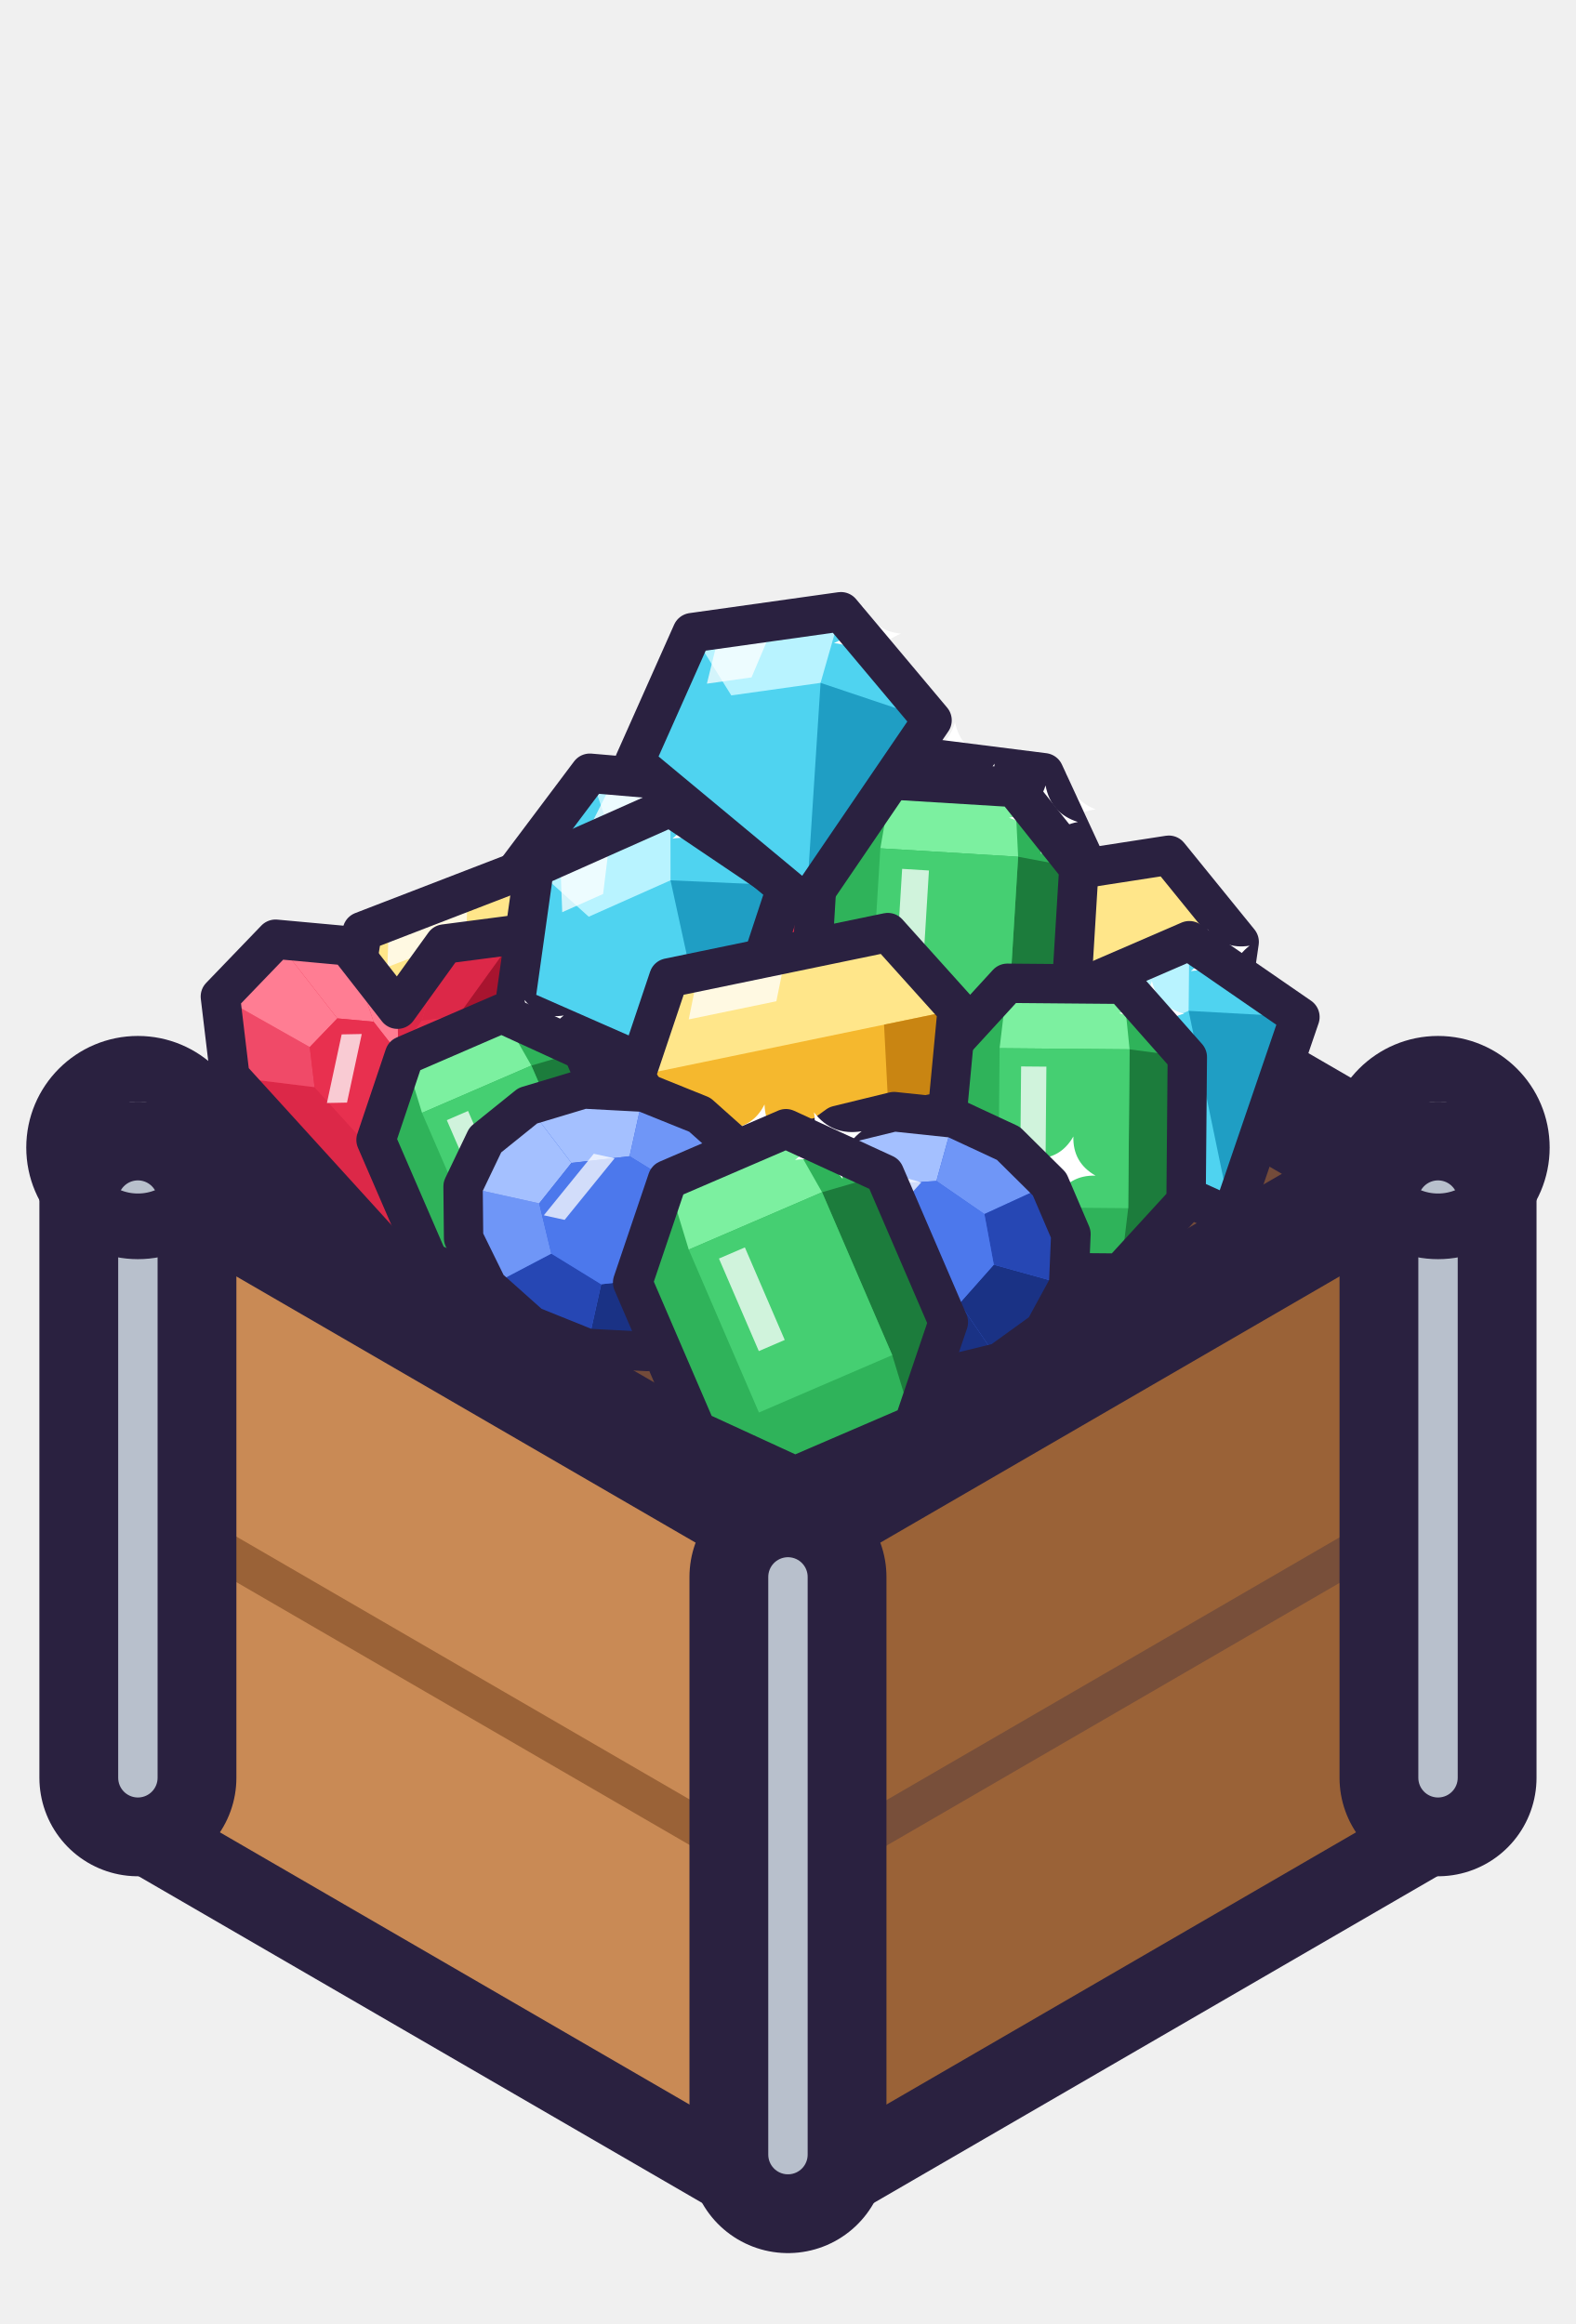
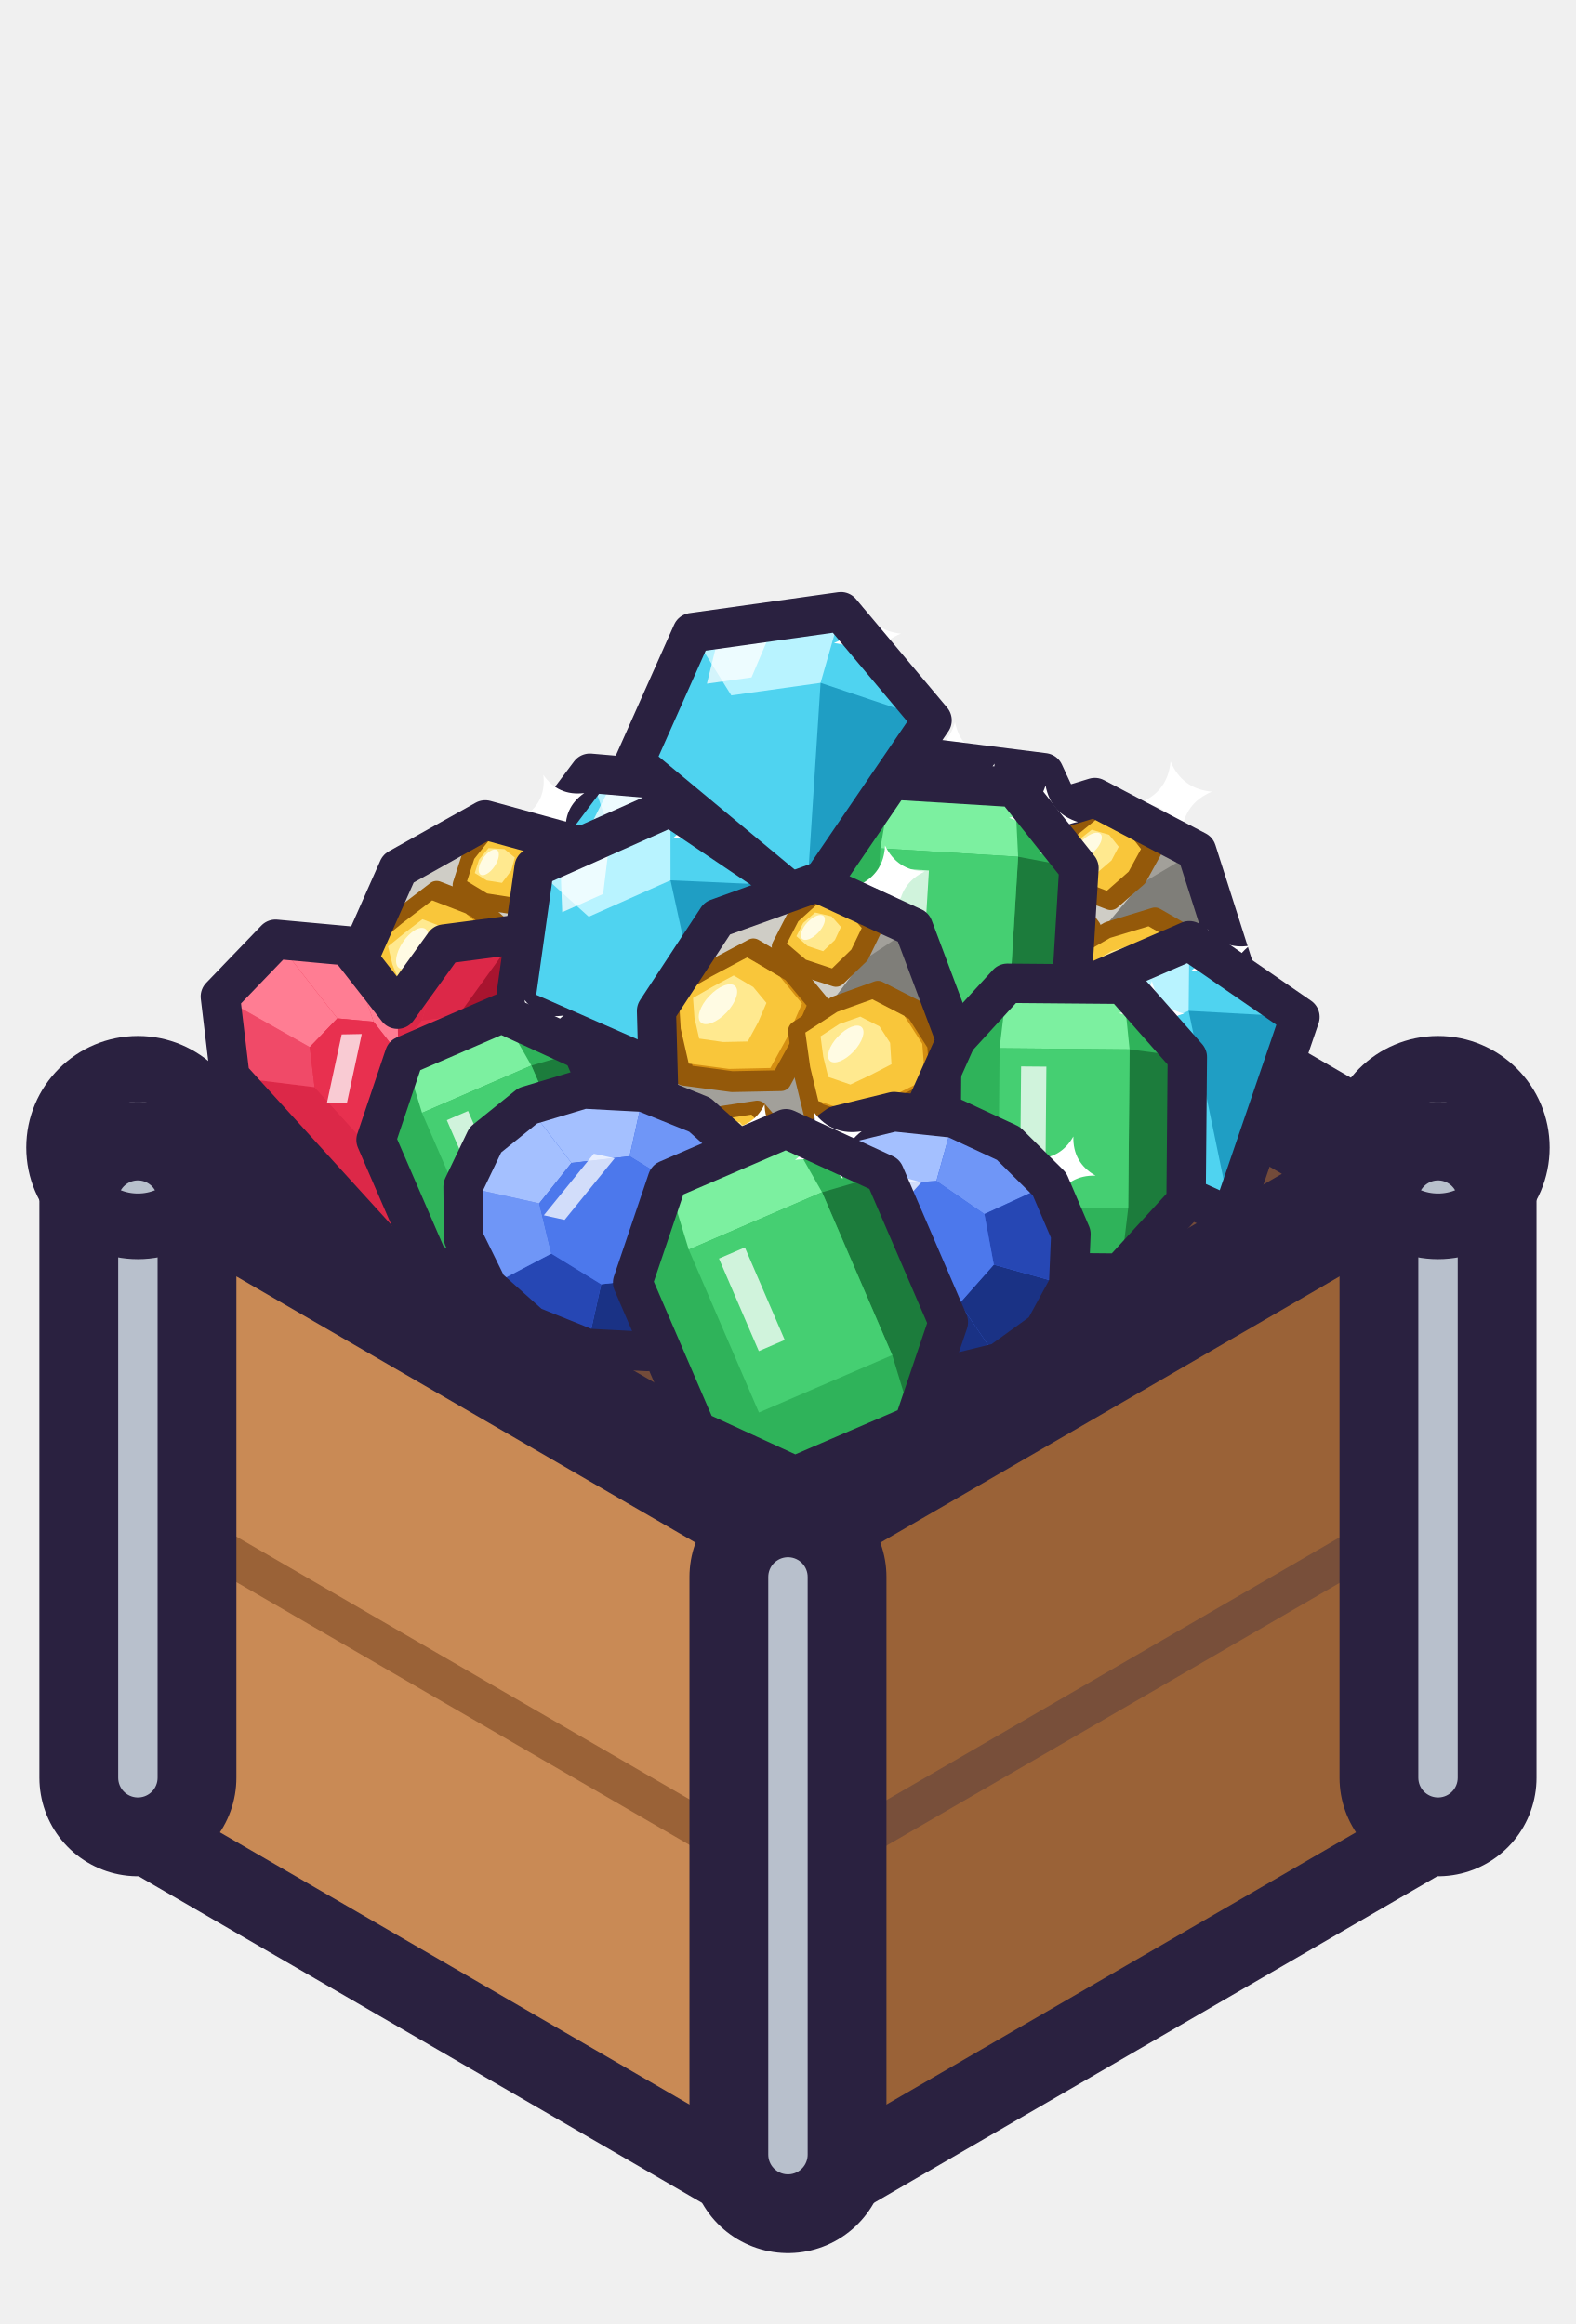
<svg xmlns="http://www.w3.org/2000/svg" width="120" height="177" viewBox="282 150 120 177" stroke-linejoin="round" stroke-linecap="round">
  <polygon points="342,210.7 391.5,239.4 342,268.1 292.5,239.4" fill="#d7a780" stroke="#2a2140" stroke-width="6" />
  <polygon points="391.5,289.4 342,318.1 342,268.1 391.5,239.4" fill="#9a6237" stroke="#2a2140" stroke-width="6" />
  <polygon points="342,318.1 292.5,289.4 292.5,239.4 342,268.1" fill="#c98a55" stroke="#2a2140" stroke-width="6" />
  <polygon points="342,215.3 383.6,239.4 342,263.5 300.4,239.4" fill="#734b3a" stroke="#2a2140" stroke-width="4" />
  <path d="M294.2 265.4 L340.4 292.2" stroke="#9a6237" stroke-width="3" fill="none" />
  <path d="M343.7 292.2 L389.9 265.4" stroke="#784f3a" stroke-width="3" fill="none" />
  <path d="M292.5 285.4 L292.5 241.4" stroke="#2a2140" stroke-width="15" fill="none" />
  <path d="M292.5 285.4 L292.5 241.4" stroke="#b8c0cc" stroke-width="3" fill="none" />
  <path d="M342 314.1 L342 270.1" stroke="#2a2140" stroke-width="15" fill="none" />
  <path d="M342 314.1 L342 270.1" stroke="#b8c0cc" stroke-width="3" fill="none" />
  <path d="M391.5 285.4 L391.5 241.4" stroke="#2a2140" stroke-width="15" fill="none" />
  <path d="M391.5 285.4 L391.5 241.4" stroke="#b8c0cc" stroke-width="3" fill="none" />
  <g transform="translate(344.4 216.8) rotate(2.2) scale(0.29) translate(-50 -55)">
    <polygon points="94,54 90.7,68.2 81.1,80.2 66.8,88.2 50,91 33.2,88.2 18.9,80.2 9.3,68.2 6,54 9.3,39.8 18.9,27.8 33.2,19.8 50,17 66.8,19.8 81.1,27.8 90.7,39.8" fill="#3a66e0" />
    <polygon points="72,54 94,54 90.7,68.2 81.1,80.2 65.6,67.1" fill="#1a3285" />
    <polygon points="65.6,67.1 81.1,80.2 66.8,88.2 50,91 50,72.5" fill="#1a3285" />
    <polygon points="50,72.5 50,91 33.2,88.2 18.9,80.2 34.4,67.1" fill="#2647b4" />
    <polygon points="34.4,67.1 18.9,80.2 9.3,68.2 6,54 28,54" fill="#6f96f7" />
    <polygon points="28,54 6,54 9.3,39.8 18.9,27.8 34.4,40.9" fill="#a4c0ff" />
    <polygon points="34.4,40.9 18.9,27.8 33.2,19.8 50,17 50,35.5" fill="#a4c0ff" />
    <polygon points="50,35.5 50,17 66.8,19.8 81.1,27.8 65.6,40.9" fill="#6f96f7" />
    <polygon points="65.6,40.9 81.1,27.8 90.7,39.8 94,54 72,54" fill="#2647b4" />
    <polygon points="72,54 65.6,67.1 50,72.5 34.4,67.1 28,54 34.4,40.9 50,35.5 65.6,40.9" fill="#4c78ec" />
    <polygon points="40,37 46,37 36,57 30,57" fill="#ffffff" opacity="0.75" />
    <path d="M84 13 Q85.8 20.2 93 22 Q85.8 23.8 84 31 Q82.2 23.8 75 22 Q82.2 20.2 84 13 Z" fill="#ffffff" />
    <polygon points="94,54 90.7,68.2 81.1,80.2 66.8,88.2 50,91 33.2,88.2 18.9,80.2 9.3,68.2 6,54 9.3,39.8 18.9,27.8 33.2,19.8 50,17 66.8,19.8 81.1,27.8 90.7,39.8" fill="none" stroke="#2a2140" stroke-width="10.3" />
  </g>
  <g transform="translate(354.4 219.7) rotate(7.2) scale(0.284) translate(-50 -55)">
    <polygon points="30,14 70,14 90,46 50,90 10,46" fill="#4fd3f0" />
    <polygon points="30,14 70,14 62,32 38,32" fill="#b8f3ff" />
    <polygon points="90,46 62,32 50,90" fill="#1f9ec4" />
    <polygon points="36,18 50,18 44,28 32,28" fill="#ffffff" opacity="0.75" />
    <path d="M76 13 Q77.8 20.2 85 22 Q77.8 23.8 76 31 Q74.2 23.8 67 22 Q74.2 20.2 76 13 Z" fill="#ffffff" />
    <polygon points="30,14 70,14 90,46 50,90 10,46" fill="none" stroke="#2a2140" stroke-width="10.6" />
  </g>
  <g transform="translate(331.2 220) rotate(4.9) scale(0.261) translate(-50 -55)">
    <polygon points="30,14 70,14 90,46 50,90 10,46" fill="#4fd3f0" />
    <polygon points="30,14 70,14 62,32 38,32" fill="#b8f3ff" />
    <polygon points="90,46 62,32 50,90" fill="#1f9ec4" />
    <polygon points="36,18 50,18 44,28 32,28" fill="#ffffff" opacity="0.75" />
    <path d="M76 13 Q77.8 20.2 85 22 Q77.8 23.8 76 31 Q74.2 23.8 67 22 Q74.2 20.2 76 13 Z" fill="#ffffff" />
    <polygon points="30,14 70,14 90,46 50,90 10,46" fill="none" stroke="#2a2140" stroke-width="11.5" />
  </g>
  <g transform="translate(363.1 224.1) rotate(-8.8) scale(0.306) translate(-50 -55)">
-     <polygon points="20,30 80,30 94,54 86,80 14,80 6,54" fill="#f5b82e" />
-     <polygon points="20,30 80,30 94,54 6,54" fill="#ffe68a" />
-     <polygon points="74,54 94,54 86,80 70,80" fill="#c98512" />
-     <polygon points="26,35 50,35 47,42 23,42" fill="#ffffff" opacity="0.75" />
-     <polygon points="20,30 80,30 94,54 86,80 14,80 6,54" fill="none" stroke="#2a2140" stroke-width="9.8" />
+     <polygon points="10,66 15,38 36,17 64,13 87,30 92,62 74,87 44,92 20,86" fill="#a2a09a" />
+     <polygon points="36,17 64,13 72,36 56,50 30,48 22,34" fill="#cfcdc6" />
+     <polygon points="72,36 87,30 92,62 74,87 44,92 56,50" fill="#7f7e79" />
+     <polygon points="58,45 51.6,54.1 43.9,63.1 31,60.7 18.7,56.4 18.5,45 20,34.4 31.5,30.6 43.8,27 52.8,35.2" fill="#d58f12" stroke="#94590a" stroke-width="5.2" stroke-linejoin="round" />
+     <polygon points="53.6,44 48.2,51.7 41.8,59.2 30.9,57.2 20.6,53.6 20.4,44 21.7,35.1 31.4,31.9 41.7,28.9 49.3,35.8" fill="#f9c63a" />
+     <polygon points="44.3,41.9 41.1,46.5 37.3,51 30.8,49.8 24.7,47.6 24.6,41.9 25.3,36.6 31.1,34.7 37.2,32.9 41.7,37" fill="#ffe98f" />
+     <ellipse cx="31.5" cy="39.6" rx="6.7" ry="3.2" transform="rotate(-35 31.5 39.6)" fill="#fffbe3" />
+     <polygon points="87,62 85.5,73.4 73.3,76.7 61.7,79.5 50.8,73.2 50.4,62 51.2,51 62.4,46.6 74.2,44.9 83.2,52.1" fill="#d58f12" stroke="#94590a" stroke-width="5.2" stroke-linejoin="round" />
+     <polygon points="83,61.1 81.8,70.7 71.5,73.4 61.8,75.8 52.6,70.5 52.3,61.1 52.9,51.8 62.4,48.1 72.3,46.7 79.8,52.8" fill="#f9c63a" />
+     <polygon points="74.6,59.1 73.8,64.8 67.7,66.5 61.9,67.9 56.5,64.7 56.3,59.1 56.7,53.6 62.3,51.4 68.2,50.6 72.7,54.2" fill="#ffe98f" />
+     <ellipse cx="62.9" cy="57" rx="6.2" ry="2.9" transform="rotate(-35 62.9 57)" fill="#fffbe3" />
+     <polygon points="76,28 71.3,34.1 64,38.7 56.4,34.4 51.5,28 56.5,21.8 64,17.5 72.1,21.3" fill="#d58f12" stroke="#94590a" stroke-width="5.2" stroke-linejoin="round" />
+     <polygon points="73.4,27.4 69.5,32.5 63.4,36.4 57,32.7 52.9,27.4 57.1,22.2 63.4,18.5 70.2,21.7" fill="#f9c63a" />
+     <polygon points="68,26 65.7,29.1 62,31.4 58.2,29.2 55.8,26 58.3,22.9 62,20.8 66.1,22.7" fill="#ffe98f" />
+     <ellipse cx="60.6" cy="24.6" rx="4.2" ry="2" transform="rotate(-35 60.6 24.6)" fill="#fffbe3" />
+     <polygon points="40,77 34.9,83.1 26.4,86.3 19.9,80.6 18.7,72.9 26.8,69.3 36,69.8" fill="#d58f12" stroke="#94590a" stroke-width="5.2" stroke-linejoin="round" />
+     <polygon points="37.7,76.5 33.4,81.6 26.3,84.3 20.8,79.5 19.8,73 26.6,70 34.3,70.4" fill="#f9c63a" />
+     <polygon points="32.8,75.3 30.2,78.3 26,79.9 22.7,77.1 22.1,73.2 26.2,71.4 30.8,71.7" fill="#ffe98f" />
+     <ellipse cx="26" cy="74" rx="3.6" ry="1.7" transform="rotate(-35 26 74)" fill="#fffbe3" />
+     <path d="M84 7 Q85.8 14.2 93 16 Q85.8 17.8 84 25 Q82.2 17.8 75 16 Q82.2 14.2 84 7 Z" fill="#ffffff" />
+     <polygon points="10,66 15,38 36,17 64,13 87,30 92,62 74,87 44,92 20,86" fill="none" stroke="#2a2140" stroke-width="9.8" />
  </g>
  <g transform="translate(319.5 224.3) rotate(-21.1) scale(0.268) translate(-50 -55)">
-     <polygon points="20,30 80,30 94,54 86,80 14,80 6,54" fill="#f5b82e" />
-     <polygon points="20,30 80,30 94,54 6,54" fill="#ffe68a" />
-     <polygon points="74,54 94,54 86,80 70,80" fill="#c98512" />
-     <polygon points="26,35 50,35 47,42 23,42" fill="#ffffff" opacity="0.75" />
-     <polygon points="20,30 80,30 94,54 86,80 14,80 6,54" fill="none" stroke="#2a2140" stroke-width="11.2" />
+     <polygon points="10,66 15,38 36,17 64,13 87,30 92,62 74,87 44,92 20,86" fill="#a2a09a" />
+     <polygon points="36,17 64,13 72,36 56,50 30,48 22,34" fill="#cfcdc6" />
+     <polygon points="72,36 87,30 92,62 74,87 44,92 56,50" fill="#7f7e79" />
+     <polygon points="58,45 51.6,54.1 43.9,63.1 31,60.7 18.7,56.4 18.5,45 20,34.4 31.5,30.6 43.8,27 52.8,35.2" fill="#d58f12" stroke="#94590a" stroke-width="6" stroke-linejoin="round" />
+     <polygon points="53.6,44 48.2,51.7 41.8,59.2 30.9,57.2 20.6,53.6 20.4,44 21.7,35.1 31.4,31.9 41.7,28.9 49.3,35.8" fill="#f9c63a" />
+     <polygon points="44.3,41.9 41.1,46.5 37.3,51 30.8,49.8 24.7,47.6 24.6,41.9 25.3,36.6 31.1,34.7 37.2,32.9 41.7,37" fill="#ffe98f" />
+     <ellipse cx="31.5" cy="39.6" rx="6.7" ry="3.2" transform="rotate(-35 31.5 39.6)" fill="#fffbe3" />
+     <polygon points="87,62 85.5,73.4 73.3,76.7 61.7,79.5 50.8,73.2 50.4,62 51.2,51 62.4,46.6 74.2,44.9 83.2,52.1" fill="#d58f12" stroke="#94590a" stroke-width="6" stroke-linejoin="round" />
+     <polygon points="83,61.1 81.8,70.7 71.5,73.4 61.8,75.8 52.6,70.5 52.3,61.1 52.9,51.8 62.4,48.1 72.3,46.7 79.8,52.8" fill="#f9c63a" />
+     <polygon points="74.6,59.1 73.8,64.8 67.7,66.5 61.9,67.9 56.5,64.7 56.3,59.1 56.7,53.6 62.3,51.4 68.2,50.6 72.7,54.2" fill="#ffe98f" />
+     <ellipse cx="62.9" cy="57" rx="6.2" ry="2.9" transform="rotate(-35 62.9 57)" fill="#fffbe3" />
+     <polygon points="76,28 71.3,34.1 64,38.7 56.4,34.4 51.5,28 56.5,21.8 64,17.5 72.1,21.3" fill="#d58f12" stroke="#94590a" stroke-width="6" stroke-linejoin="round" />
+     <polygon points="73.4,27.4 69.5,32.5 63.4,36.4 57,32.7 52.9,27.4 57.1,22.2 63.4,18.5 70.2,21.7" fill="#f9c63a" />
+     <polygon points="68,26 65.7,29.1 62,31.4 58.2,29.2 55.8,26 58.3,22.9 62,20.8 66.1,22.7" fill="#ffe98f" />
+     <ellipse cx="60.6" cy="24.6" rx="4.2" ry="2" transform="rotate(-35 60.6 24.6)" fill="#fffbe3" />
+     <polygon points="40,77 34.9,83.1 26.4,86.3 19.9,80.6 18.7,72.9 26.8,69.3 36,69.8" fill="#d58f12" stroke="#94590a" stroke-width="6" stroke-linejoin="round" />
+     <polygon points="37.7,76.5 33.4,81.6 26.3,84.3 20.8,79.5 19.8,73 26.6,70 34.3,70.4" fill="#f9c63a" />
+     <polygon points="32.8,75.3 30.2,78.3 26,79.9 22.7,77.1 22.1,73.2 26.2,71.4 30.8,71.7" fill="#ffe98f" />
+     <ellipse cx="26" cy="74" rx="3.6" ry="1.7" transform="rotate(-35 26 74)" fill="#fffbe3" />
+     <path d="M84 7 Q85.8 14.2 93 16 Q85.8 17.8 84 25 Q82.2 17.8 75 16 Q82.2 14.2 84 7 Z" fill="#ffffff" />
+     <polygon points="10,66 15,38 36,17 64,13 87,30 92,62 74,87 44,92 20,86" fill="none" stroke="#2a2140" stroke-width="11.2" />
  </g>
  <g transform="translate(345.1 217.3) rotate(18.8) scale(0.265) translate(-50 -55)">
    <polygon points="50,32 62,16 80,14 94,28 92,48 50,96 8,48 6,28 20,14 38,16" fill="#e8304f" />
    <polygon points="50,43 50,32 62,16 56,35" fill="#dc2848" />
    <polygon points="56,35 62,16 80,14 65,34" fill="#dc2848" />
    <polygon points="65,34 80,14 94,28 72,41" fill="#a8142f" />
    <polygon points="72,41 94,28 92,48 71,51" fill="#a8142f" />
    <polygon points="71,51 92,48 50,96 50,75" fill="#7c0d24" />
    <polygon points="50,75 50,96 8,48 29,51" fill="#dc2848" />
    <polygon points="29,51 8,48 6,28 28,41" fill="#f04a68" />
    <polygon points="28,41 6,28 20,14 35,34" fill="#ff7d93" />
    <polygon points="35,34 20,14 38,16 44,35" fill="#ff7d93" />
    <polygon points="44,35 38,16 50,32 50,43" fill="#ff7d93" />
    <polygon points="50,43 56,35 65,34 72,41 71,51 50,75 29,51 28,41 35,34 44,35" fill="#e8304f" />
    <polygon points="36,38 41,38 37,55 32,55" fill="#ffffff" opacity="0.75" />
    <path d="M84 7 Q85.8 14.2 93 16 Q85.8 17.8 84 25 Q82.2 17.8 75 16 Q82.2 14.2 84 7 Z" fill="#ffffff" />
    <polygon points="50,32 62,16 80,14 94,28 92,48 50,96 8,48 6,28 20,14 38,16" fill="none" stroke="#2a2140" stroke-width="11.3" />
  </g>
  <g transform="translate(312.4 233.9) rotate(-1.1) scale(0.306) translate(-50 -55)">
    <polygon points="50,32 62,16 80,14 94,28 92,48 50,96 8,48 6,28 20,14 38,16" fill="#e8304f" />
    <polygon points="50,43 50,32 62,16 56,35" fill="#dc2848" />
    <polygon points="56,35 62,16 80,14 65,34" fill="#dc2848" />
    <polygon points="65,34 80,14 94,28 72,41" fill="#a8142f" />
    <polygon points="72,41 94,28 92,48 71,51" fill="#a8142f" />
    <polygon points="71,51 92,48 50,96 50,75" fill="#7c0d24" />
    <polygon points="50,75 50,96 8,48 29,51" fill="#dc2848" />
    <polygon points="29,51 8,48 6,28 28,41" fill="#f04a68" />
    <polygon points="28,41 6,28 20,14 35,34" fill="#ff7d93" />
    <polygon points="35,34 20,14 38,16 44,35" fill="#ff7d93" />
    <polygon points="44,35 38,16 50,32 50,43" fill="#ff7d93" />
    <polygon points="50,43 56,35 65,34 72,41 71,51 50,75 29,51 28,41 35,34 44,35" fill="#e8304f" />
    <polygon points="36,38 41,38 37,55 32,55" fill="#ffffff" opacity="0.75" />
    <path d="M84 7 Q85.8 14.2 93 16 Q85.8 17.8 84 25 Q82.2 17.8 75 16 Q82.2 14.2 84 7 Z" fill="#ffffff" />
    <polygon points="50,32 62,16 80,14 94,28 92,48 50,96 8,48 6,28 20,14 38,16" fill="none" stroke="#2a2140" stroke-width="9.8" />
  </g>
  <g transform="translate(372 234) rotate(-23.4) scale(0.271) translate(-50 -55)">
    <polygon points="30,14 70,14 90,46 50,90 10,46" fill="#4fd3f0" />
    <polygon points="30,14 70,14 62,32 38,32" fill="#b8f3ff" />
    <polygon points="90,46 62,32 50,90" fill="#1f9ec4" />
    <polygon points="36,18 50,18 44,28 32,28" fill="#ffffff" opacity="0.75" />
    <path d="M76 13 Q77.8 20.2 85 22 Q77.8 23.8 76 31 Q74.2 23.8 67 22 Q74.2 20.2 76 13 Z" fill="#ffffff" />
    <polygon points="30,14 70,14 90,46 50,90 10,46" fill="none" stroke="#2a2140" stroke-width="11.1" />
  </g>
  <g transform="translate(353.8 222.8) rotate(3.5) scale(0.292) translate(-50 -55)">
    <polygon points="34,10 66,10 84,30 84,70 66,90 34,90 16,70 16,30" fill="#2fb35a" />
    <polygon points="34,10 66,10 68,28 32,28" fill="#7cf0a0" />
    <polygon points="68,28 84,30 84,70 66,90 68,72" fill="#1c7c3c" />
    <polygon points="32,28 68,28 68,72 32,72" fill="#45cf72" />
    <polygon points="38,33 45,33 45,58 38,58" fill="#ffffff" opacity="0.75" />
    <path d="M74 9 Q75.8 16.2 83 18 Q75.8 19.8 74 27 Q72.2 19.8 65 18 Q72.2 16.2 74 9 Z" fill="#ffffff" />
    <polygon points="34,10 66,10 84,30 84,70 66,90 34,90 16,70 16,30" fill="none" stroke="#2a2140" stroke-width="10.3" />
  </g>
  <g transform="translate(332.6 224.4) rotate(-24) scale(0.284) translate(-50 -55)">
    <polygon points="30,14 70,14 90,46 50,90 10,46" fill="#4fd3f0" />
    <polygon points="30,14 70,14 62,32 38,32" fill="#b8f3ff" />
    <polygon points="90,46 62,32 50,90" fill="#1f9ec4" />
    <polygon points="36,18 50,18 44,28 32,28" fill="#ffffff" opacity="0.75" />
    <path d="M76 13 Q77.8 20.2 85 22 Q77.8 23.8 76 31 Q74.2 23.8 67 22 Q74.2 20.2 76 13 Z" fill="#ffffff" />
    <polygon points="30,14 70,14 90,46 50,90 10,46" fill="none" stroke="#2a2140" stroke-width="10.6" />
  </g>
  <g transform="translate(363 237.3) rotate(0.5) scale(0.275) translate(-50 -55)">
    <polygon points="34,10 66,10 84,30 84,70 66,90 34,90 16,70 16,30" fill="#2fb35a" />
    <polygon points="34,10 66,10 68,28 32,28" fill="#7cf0a0" />
    <polygon points="68,28 84,30 84,70 66,90 68,72" fill="#1c7c3c" />
    <polygon points="32,28 68,28 68,72 32,72" fill="#45cf72" />
    <polygon points="38,33 45,33 45,58 38,58" fill="#ffffff" opacity="0.75" />
    <path d="M74 9 Q75.8 16.2 83 18 Q75.8 19.8 74 27 Q72.2 19.8 65 18 Q72.2 16.2 74 9 Z" fill="#ffffff" />
    <polygon points="34,10 66,10 84,30 84,70 66,90 34,90 16,70 16,30" fill="none" stroke="#2a2140" stroke-width="10.9" />
  </g>
  <g transform="translate(342 209) rotate(-8) scale(0.286) translate(-50 -55)">
    <polygon points="30,14 70,14 90,46 50,90 10,46" fill="#4fd3f0" />
    <polygon points="30,14 70,14 62,32 38,32" fill="#b8f3ff" />
    <polygon points="90,46 62,32 50,90" fill="#1f9ec4" />
    <polygon points="36,18 50,18 44,28 32,28" fill="#ffffff" opacity="0.75" />
    <path d="M76 13 Q77.8 20.2 85 22 Q77.8 23.8 76 31 Q74.2 23.8 67 22 Q74.2 20.2 76 13 Z" fill="#ffffff" />
    <polygon points="30,14 70,14 90,46 50,90 10,46" fill="none" stroke="#2a2140" stroke-width="10.5" />
  </g>
  <g transform="translate(321 239.2) rotate(-23.4) scale(0.252) translate(-50 -55)">
    <polygon points="34,10 66,10 84,30 84,70 66,90 34,90 16,70 16,30" fill="#2fb35a" />
    <polygon points="34,10 66,10 68,28 32,28" fill="#7cf0a0" />
    <polygon points="68,28 84,30 84,70 66,90 68,72" fill="#1c7c3c" />
    <polygon points="32,28 68,28 68,72 32,72" fill="#45cf72" />
    <polygon points="38,33 45,33 45,58 38,58" fill="#ffffff" opacity="0.75" />
    <path d="M74 9 Q75.8 16.2 83 18 Q75.8 19.8 74 27 Q72.2 19.8 65 18 Q72.2 16.2 74 9 Z" fill="#ffffff" />
    <polygon points="34,10 66,10 84,30 84,70 66,90 34,90 16,70 16,30" fill="none" stroke="#2a2140" stroke-width="11.9" />
  </g>
  <g transform="translate(342.7 229.7) rotate(-11.7) scale(0.284) translate(-50 -55)">
-     <polygon points="20,30 80,30 94,54 86,80 14,80 6,54" fill="#f5b82e" />
-     <polygon points="20,30 80,30 94,54 6,54" fill="#ffe68a" />
-     <polygon points="74,54 94,54 86,80 70,80" fill="#c98512" />
-     <polygon points="26,35 50,35 47,42 23,42" fill="#ffffff" opacity="0.75" />
-     <polygon points="20,30 80,30 94,54 86,80 14,80 6,54" fill="none" stroke="#2a2140" stroke-width="10.5" />
+     <polygon points="10,66 15,38 36,17 64,13 87,30 92,62 74,87 44,92 20,86" fill="#a2a09a" />
+     <polygon points="36,17 64,13 72,36 56,50 30,48 22,34" fill="#cfcdc6" />
+     <polygon points="72,36 87,30 92,62 74,87 44,92 56,50" fill="#7f7e79" />
+     <polygon points="58,45 51.6,54.1 43.9,63.1 31,60.7 18.7,56.4 18.5,45 20,34.4 31.5,30.6 43.8,27 52.8,35.2" fill="#d58f12" stroke="#94590a" stroke-width="5.6" stroke-linejoin="round" />
+     <polygon points="53.6,44 48.2,51.7 41.8,59.2 30.9,57.2 20.6,53.6 20.4,44 21.7,35.1 31.4,31.9 41.7,28.9 49.3,35.8" fill="#f9c63a" />
+     <polygon points="44.3,41.9 41.1,46.5 37.3,51 30.8,49.8 24.7,47.6 24.6,41.9 25.3,36.6 31.1,34.7 37.2,32.9 41.7,37" fill="#ffe98f" />
+     <ellipse cx="31.5" cy="39.6" rx="6.7" ry="3.2" transform="rotate(-35 31.5 39.6)" fill="#fffbe3" />
+     <polygon points="87,62 85.5,73.4 73.3,76.7 61.7,79.5 50.8,73.2 50.4,62 51.2,51 62.4,46.6 74.2,44.9 83.2,52.1" fill="#d58f12" stroke="#94590a" stroke-width="5.6" stroke-linejoin="round" />
+     <polygon points="83,61.1 81.8,70.7 71.5,73.4 61.8,75.8 52.6,70.5 52.3,61.1 52.9,51.8 62.4,48.1 72.3,46.7 79.8,52.8" fill="#f9c63a" />
+     <polygon points="74.6,59.1 73.8,64.8 67.7,66.5 61.9,67.9 56.5,64.7 56.3,59.1 56.7,53.6 62.3,51.4 68.2,50.6 72.7,54.2" fill="#ffe98f" />
+     <ellipse cx="62.9" cy="57" rx="6.2" ry="2.9" transform="rotate(-35 62.9 57)" fill="#fffbe3" />
+     <polygon points="76,28 71.3,34.1 64,38.7 56.4,34.4 51.5,28 56.5,21.8 64,17.5 72.1,21.3" fill="#d58f12" stroke="#94590a" stroke-width="5.6" stroke-linejoin="round" />
+     <polygon points="73.4,27.4 69.5,32.5 63.4,36.4 57,32.7 52.9,27.4 57.1,22.2 63.4,18.5 70.2,21.7" fill="#f9c63a" />
+     <polygon points="68,26 65.7,29.1 62,31.4 58.2,29.2 55.8,26 58.3,22.9 62,20.8 66.1,22.7" fill="#ffe98f" />
+     <ellipse cx="60.6" cy="24.6" rx="4.2" ry="2" transform="rotate(-35 60.6 24.6)" fill="#fffbe3" />
+     <polygon points="40,77 34.9,83.1 26.4,86.3 19.9,80.6 18.7,72.9 26.8,69.3 36,69.8" fill="#d58f12" stroke="#94590a" stroke-width="5.6" stroke-linejoin="round" />
+     <polygon points="37.7,76.5 33.4,81.6 26.3,84.3 20.8,79.5 19.8,73 26.6,70 34.3,70.4" fill="#f9c63a" />
+     <polygon points="32.8,75.3 30.2,78.3 26,79.9 22.7,77.1 22.1,73.2 26.2,71.4 30.8,71.7" fill="#ffe98f" />
+     <ellipse cx="26" cy="74" rx="3.6" ry="1.7" transform="rotate(-35 26 74)" fill="#fffbe3" />
+     <path d="M84 7 Q85.8 14.2 93 16 Q85.8 17.8 84 25 Q82.2 17.8 75 16 Q82.2 14.2 84 7 Z" fill="#ffffff" />
+     <polygon points="10,66 15,38 36,17 64,13 87,30 92,62 74,87 44,92 20,86" fill="none" stroke="#2a2140" stroke-width="10.5" />
  </g>
  <g transform="translate(328.8 243.2) rotate(12.5) scale(0.27) translate(-50 -55)">
    <polygon points="94,54 90.7,68.2 81.1,80.2 66.8,88.2 50,91 33.2,88.2 18.9,80.2 9.3,68.2 6,54 9.3,39.8 18.9,27.8 33.2,19.8 50,17 66.8,19.8 81.1,27.8 90.7,39.8" fill="#3a66e0" />
    <polygon points="72,54 94,54 90.7,68.2 81.1,80.2 65.6,67.1" fill="#1a3285" />
    <polygon points="65.6,67.1 81.1,80.2 66.8,88.2 50,91 50,72.5" fill="#1a3285" />
    <polygon points="50,72.5 50,91 33.2,88.2 18.9,80.2 34.4,67.1" fill="#2647b4" />
    <polygon points="34.4,67.1 18.9,80.2 9.3,68.2 6,54 28,54" fill="#6f96f7" />
    <polygon points="28,54 6,54 9.3,39.8 18.9,27.8 34.4,40.9" fill="#a4c0ff" />
    <polygon points="34.4,40.9 18.9,27.8 33.2,19.8 50,17 50,35.5" fill="#a4c0ff" />
    <polygon points="50,35.5 50,17 66.8,19.8 81.1,27.8 65.6,40.9" fill="#6f96f7" />
    <polygon points="65.6,40.9 81.1,27.8 90.7,39.8 94,54 72,54" fill="#2647b4" />
    <polygon points="72,54 65.6,67.1 50,72.5 34.4,67.1 28,54 34.4,40.9 50,35.5 65.6,40.9" fill="#4c78ec" />
    <polygon points="40,37 46,37 36,57 30,57" fill="#ffffff" opacity="0.75" />
    <path d="M84 13 Q85.8 20.2 93 22 Q85.8 23.8 84 31 Q82.2 23.8 75 22 Q82.2 20.2 84 13 Z" fill="#ffffff" />
    <polygon points="94,54 90.7,68.2 81.1,80.2 66.8,88.2 50,91 33.2,88.2 18.9,80.2 9.3,68.2 6,54 9.3,39.8 18.9,27.8 33.2,19.8 50,17 66.8,19.8 81.1,27.8 90.7,39.8" fill="none" stroke="#2a2140" stroke-width="11.1" />
  </g>
  <g transform="translate(351.9 245) rotate(15.5) scale(0.269) translate(-50 -55)">
    <polygon points="94,54 90.7,68.2 81.1,80.2 66.8,88.2 50,91 33.2,88.2 18.9,80.2 9.3,68.2 6,54 9.3,39.8 18.9,27.8 33.2,19.8 50,17 66.8,19.8 81.1,27.8 90.7,39.8" fill="#3a66e0" />
    <polygon points="72,54 94,54 90.7,68.2 81.1,80.2 65.6,67.1" fill="#1a3285" />
    <polygon points="65.6,67.1 81.1,80.2 66.8,88.2 50,91 50,72.5" fill="#1a3285" />
    <polygon points="50,72.5 50,91 33.2,88.2 18.9,80.2 34.4,67.1" fill="#2647b4" />
    <polygon points="34.4,67.1 18.9,80.2 9.3,68.2 6,54 28,54" fill="#6f96f7" />
    <polygon points="28,54 6,54 9.3,39.8 18.9,27.8 34.4,40.9" fill="#a4c0ff" />
    <polygon points="34.4,40.9 18.9,27.8 33.2,19.8 50,17 50,35.5" fill="#a4c0ff" />
    <polygon points="50,35.5 50,17 66.8,19.8 81.1,27.8 65.6,40.9" fill="#6f96f7" />
    <polygon points="65.6,40.9 81.1,27.8 90.7,39.8 94,54 72,54" fill="#2647b4" />
    <polygon points="72,54 65.6,67.1 50,72.5 34.4,67.1 28,54 34.4,40.9 50,35.5 65.6,40.9" fill="#4c78ec" />
    <polygon points="40,37 46,37 36,57 30,57" fill="#ffffff" opacity="0.75" />
    <path d="M84 13 Q85.8 20.2 93 22 Q85.8 23.8 84 31 Q82.2 23.8 75 22 Q82.2 20.2 84 13 Z" fill="#ffffff" />
    <polygon points="94,54 90.7,68.2 81.1,80.2 66.8,88.2 50,91 33.2,88.2 18.9,80.2 9.3,68.2 6,54 9.3,39.8 18.9,27.8 33.2,19.8 50,17 66.8,19.8 81.1,27.8 90.7,39.8" fill="none" stroke="#2a2140" stroke-width="11.2" />
  </g>
  <g transform="translate(342.8 250.6) rotate(-23.3) scale(0.307) translate(-50 -55)">
    <polygon points="34,10 66,10 84,30 84,70 66,90 34,90 16,70 16,30" fill="#2fb35a" />
    <polygon points="34,10 66,10 68,28 32,28" fill="#7cf0a0" />
    <polygon points="68,28 84,30 84,70 66,90 68,72" fill="#1c7c3c" />
    <polygon points="32,28 68,28 68,72 32,72" fill="#45cf72" />
    <polygon points="38,33 45,33 45,58 38,58" fill="#ffffff" opacity="0.75" />
    <path d="M74 9 Q75.8 16.2 83 18 Q75.8 19.8 74 27 Q72.2 19.8 65 18 Q72.2 16.2 74 9 Z" fill="#ffffff" />
    <polygon points="34,10 66,10 84,30 84,70 66,90 34,90 16,70 16,30" fill="none" stroke="#2a2140" stroke-width="9.8" />
  </g>
  <circle cx="292.5" cy="237.4" r="6" fill="none" stroke="#2a2140" stroke-width="5" />
  <circle cx="391.5" cy="237.4" r="6" fill="none" stroke="#2a2140" stroke-width="5" />
</svg>
